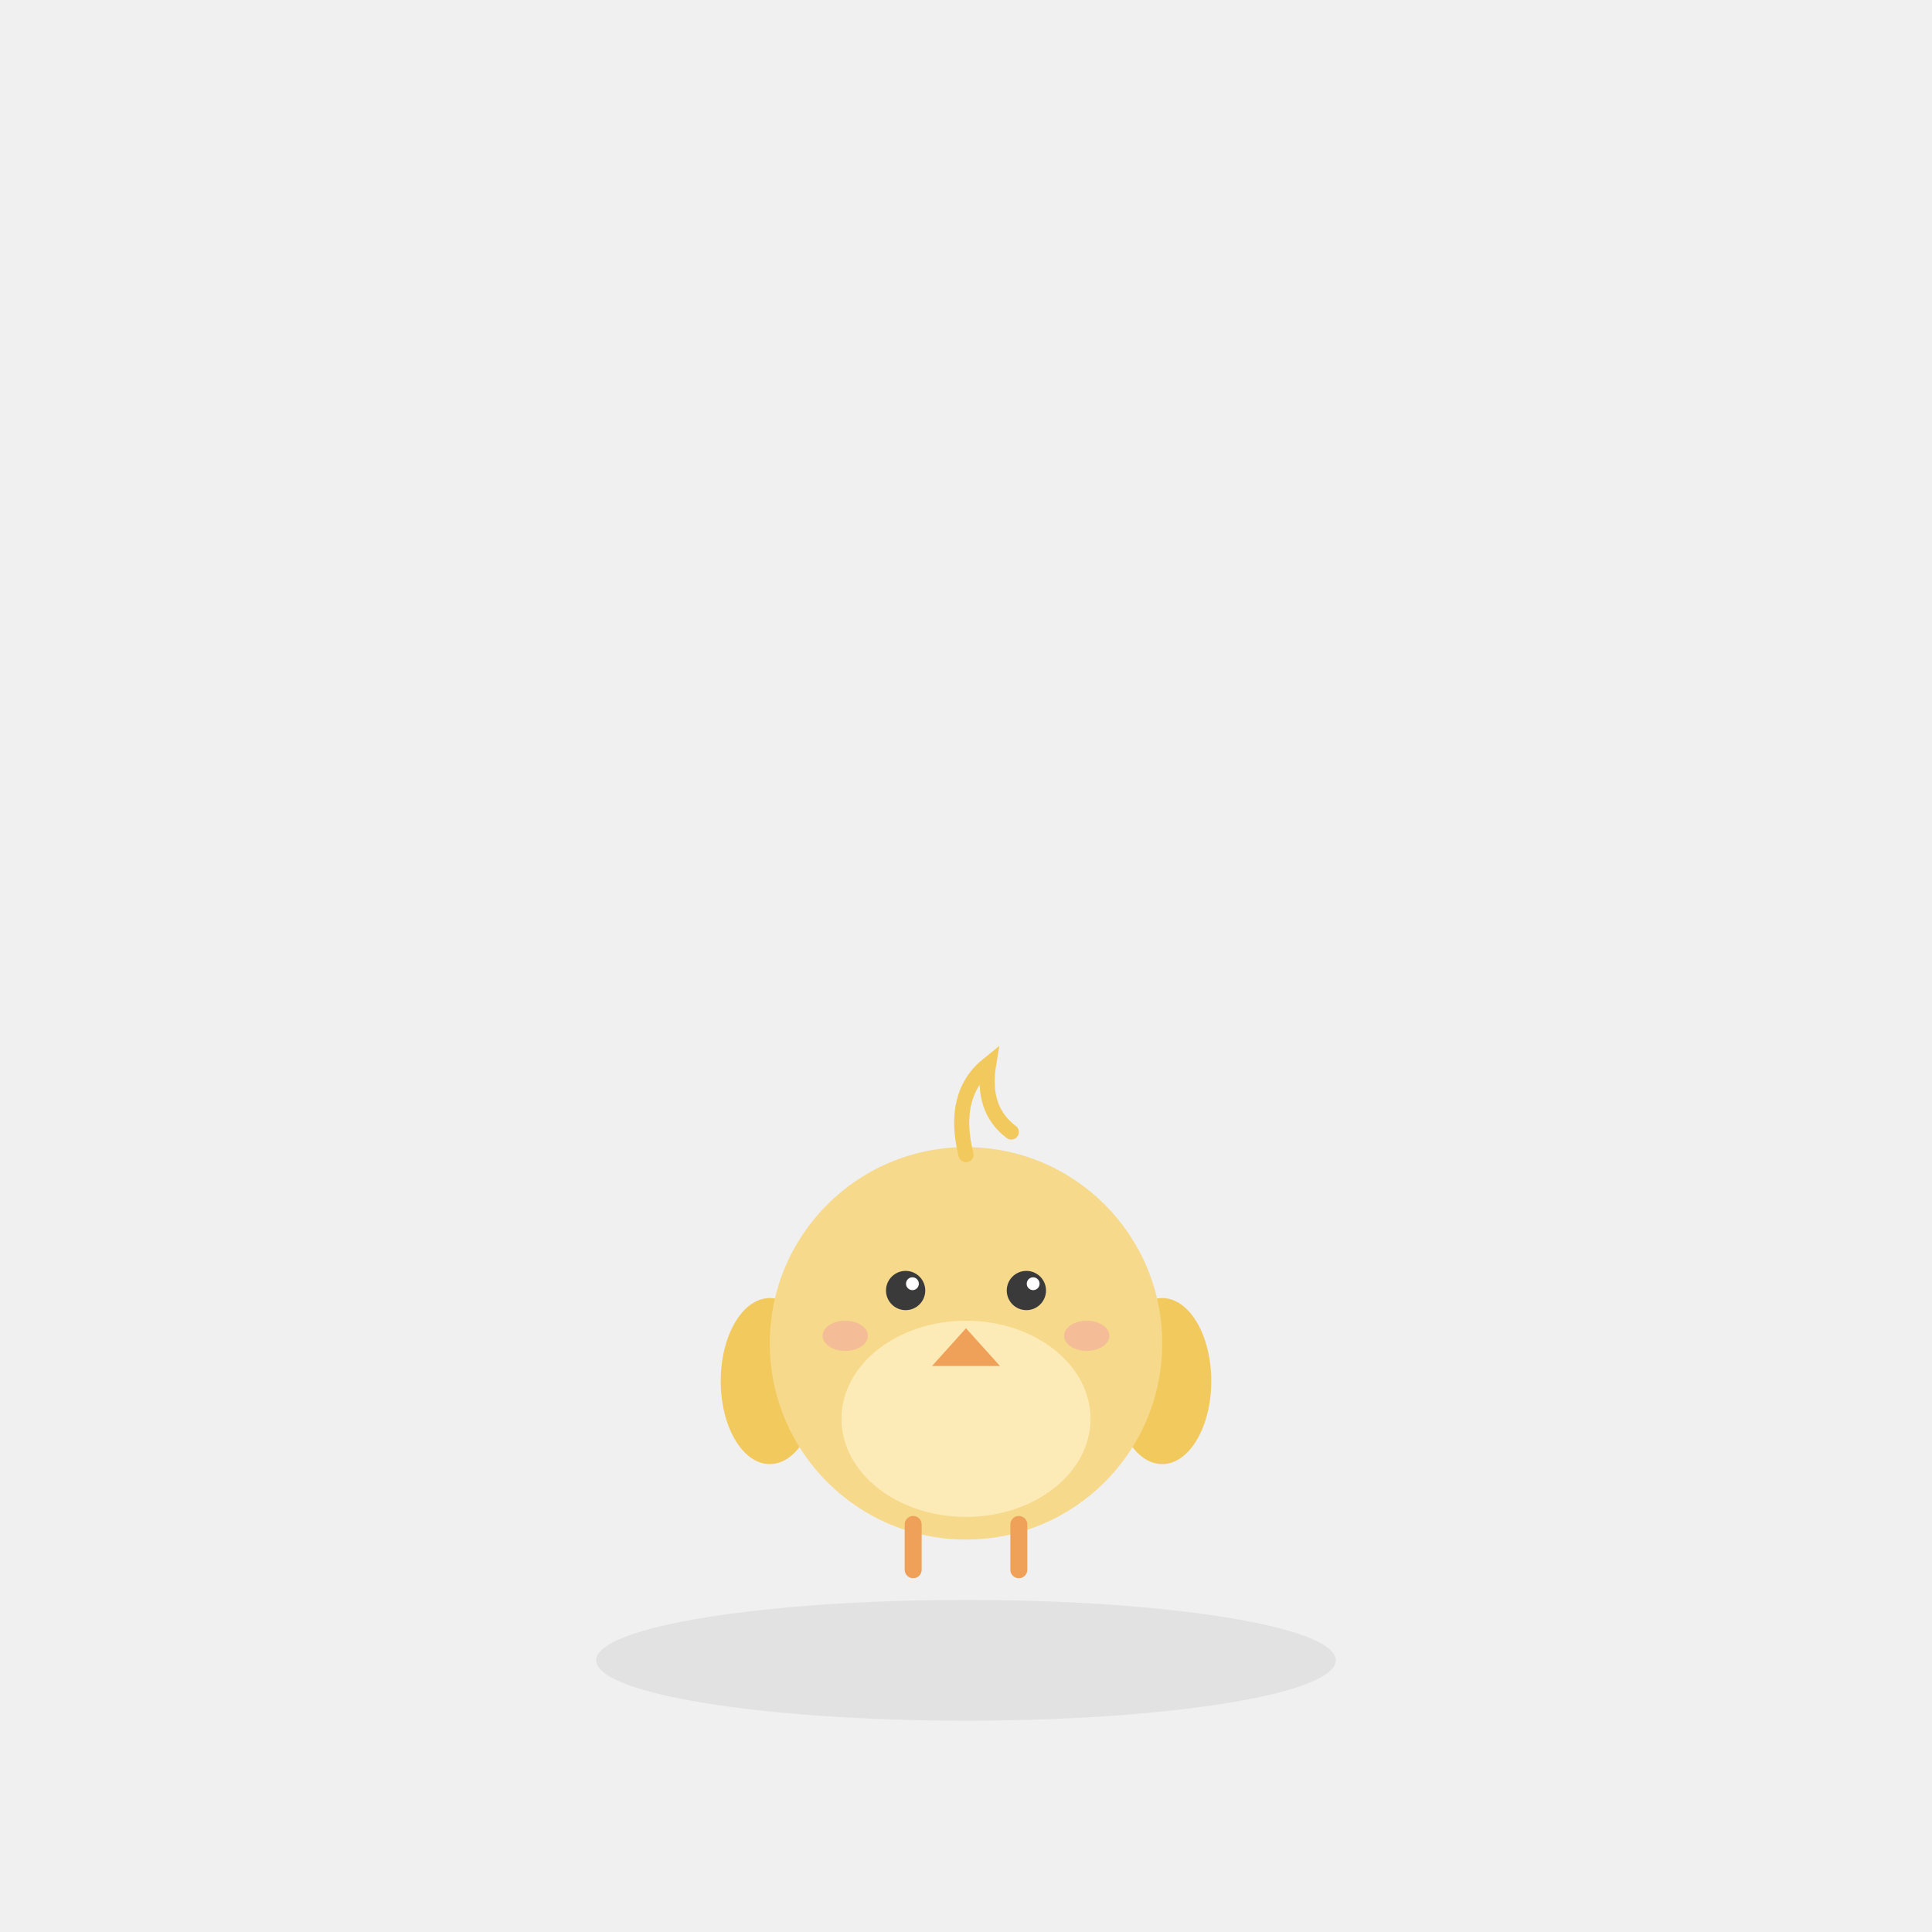
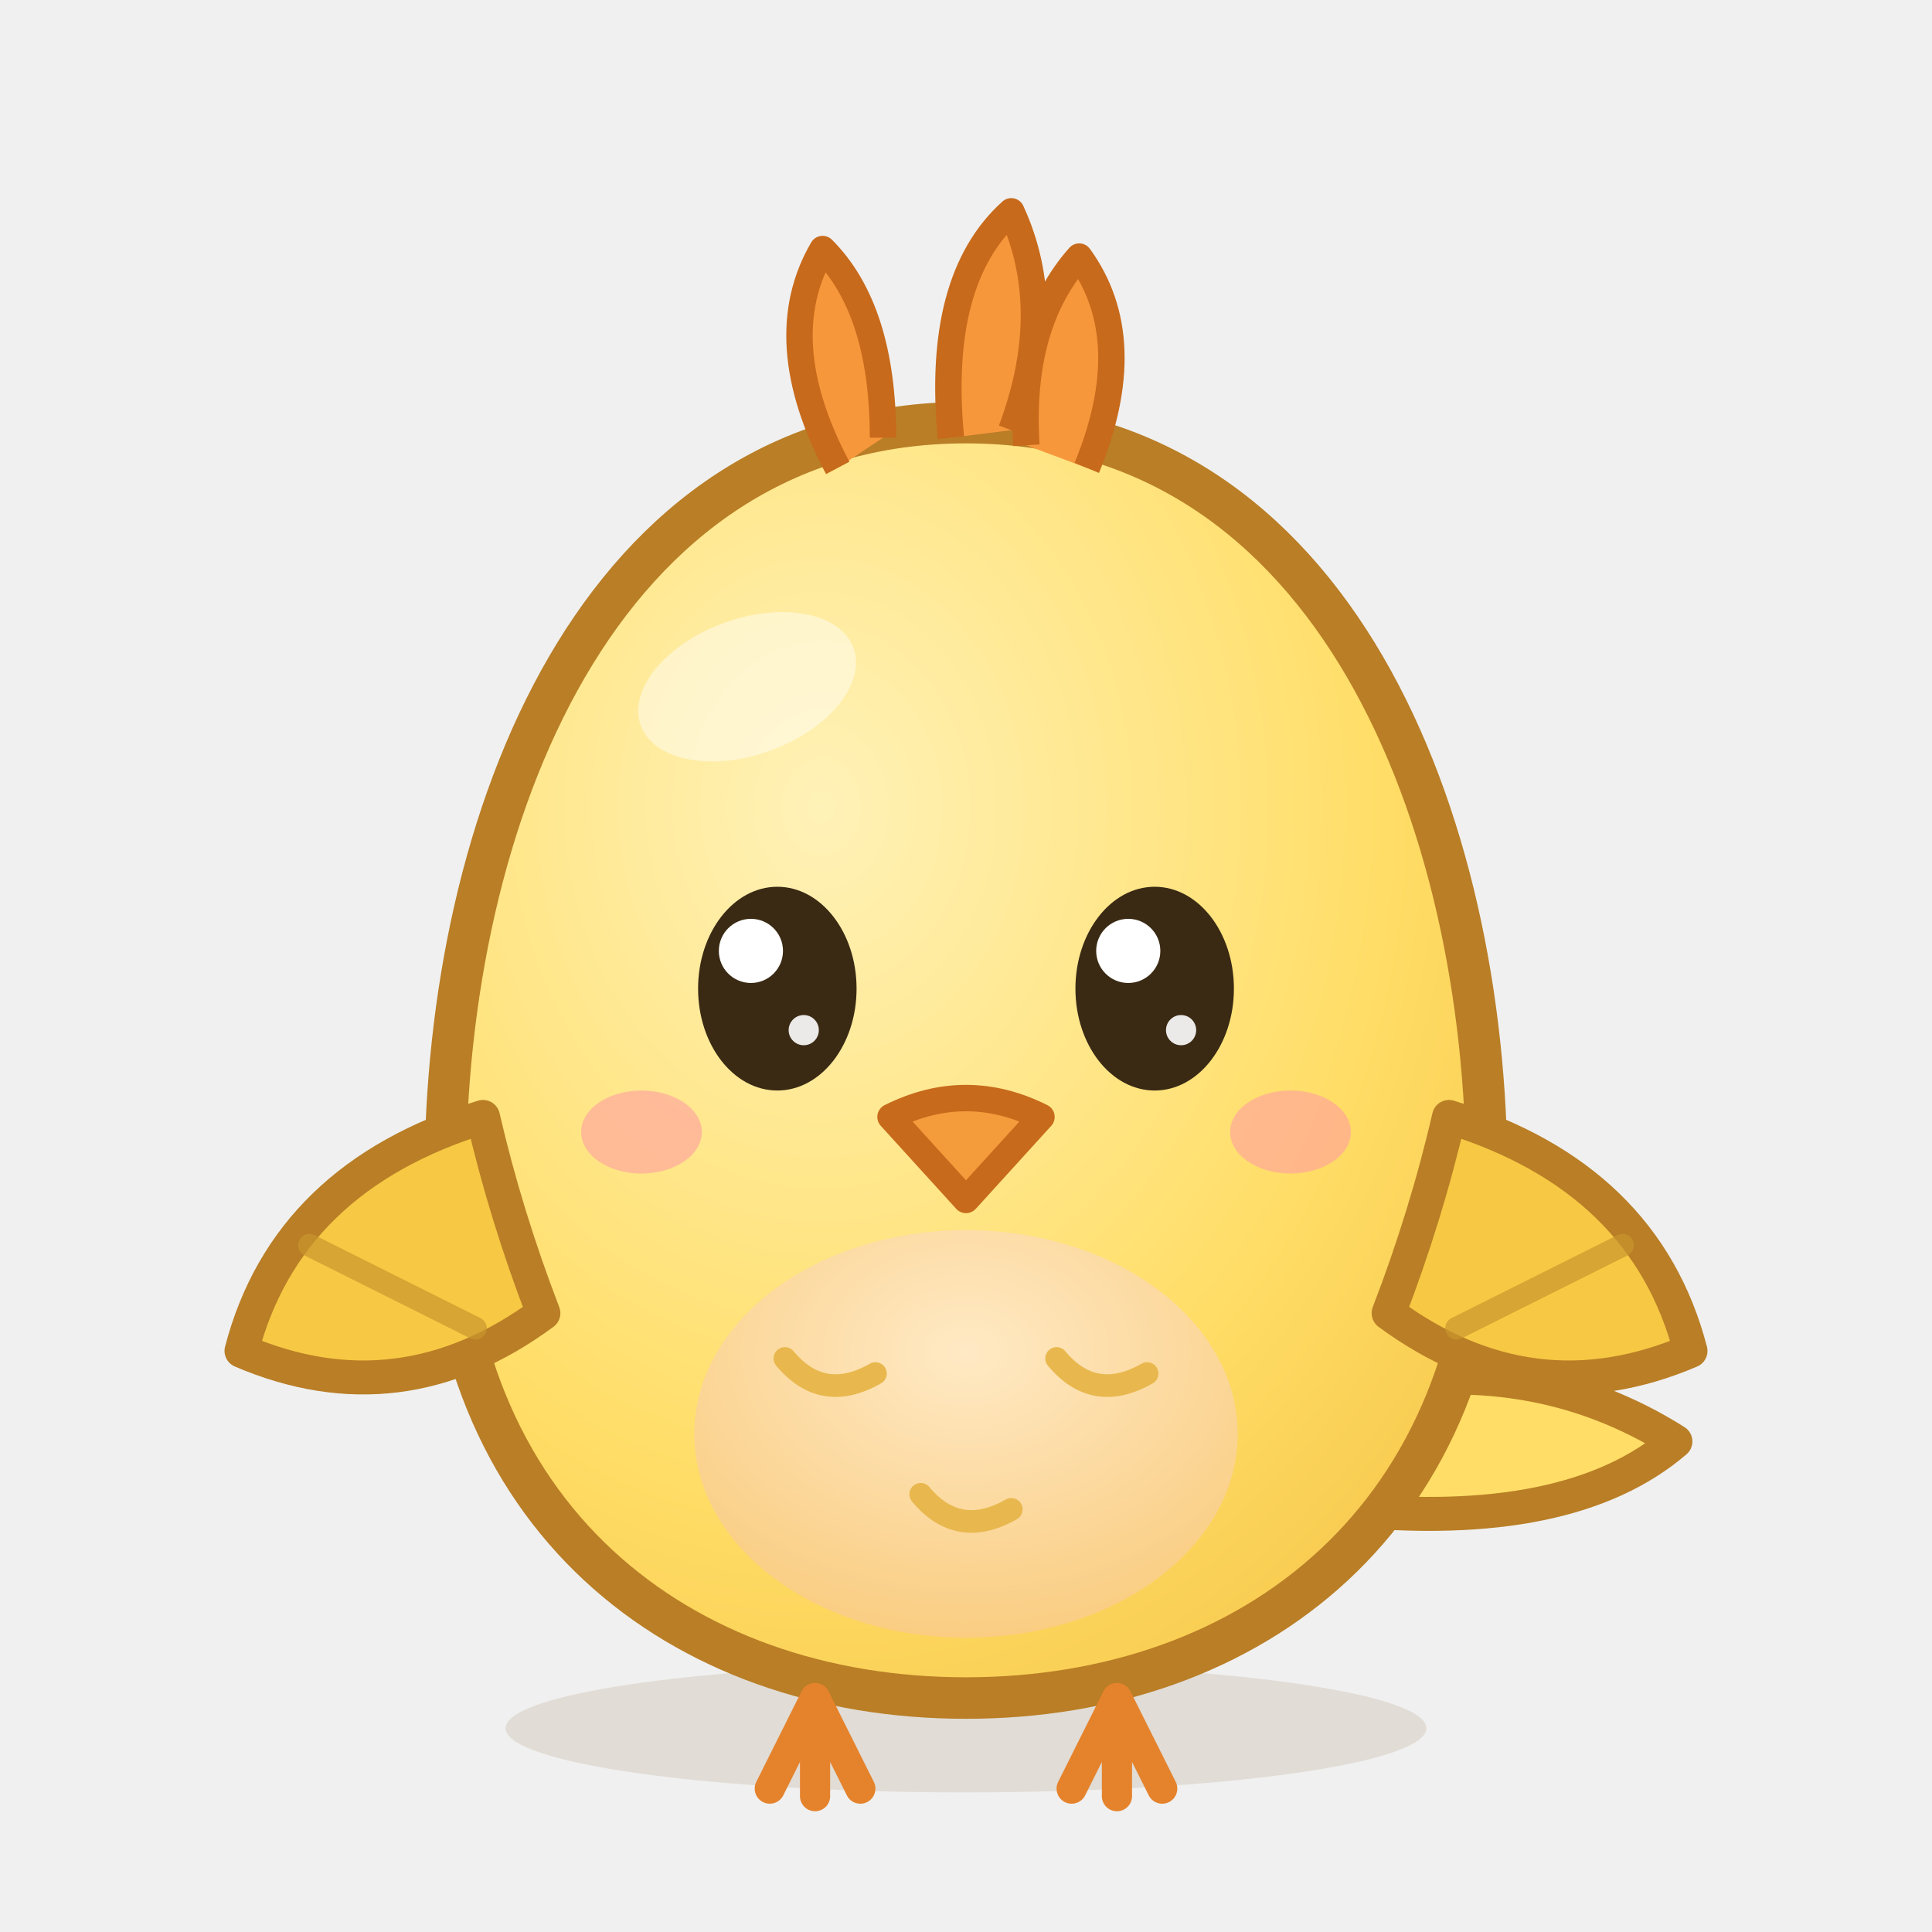
<svg xmlns="http://www.w3.org/2000/svg" viewBox="0 0 512 512" fill="none">
-   <ellipse cx="256" cy="440" rx="98" ry="16" fill="#000000" opacity="0.06" />
-   <ellipse cx="204" cy="366" rx="13" ry="22" fill="#F2C95C" />
-   <ellipse cx="308" cy="366" rx="13" ry="22" fill="#F2C95C" />
-   <circle cx="256" cy="356" r="52" fill="#F6D98A" />
-   <ellipse cx="256" cy="376" rx="33" ry="26" fill="#FCEBB6" />
-   <path d="M256 306 q-4 -16 6 -24 q-2 12 6 18" fill="none" stroke="#F2C95C" stroke-width="4" stroke-linecap="round" />
-   <path d="M256 352 l-9 10 l18 0 z" fill="#EFA15A" />
-   <circle cx="240" cy="342" r="5.2" fill="#3A3A3A" />
-   <circle cx="272" cy="342" r="5.2" fill="#3A3A3A" />
-   <circle cx="241.8" cy="340.2" r="1.7" fill="#fff" />
-   <circle cx="273.8" cy="340.2" r="1.7" fill="#fff" />
-   <ellipse cx="224" cy="354" rx="6" ry="4" fill="#F3A9A0" opacity="0.6" />
-   <ellipse cx="288" cy="354" rx="6" ry="4" fill="#F3A9A0" opacity="0.6" />
-   <g stroke="#EFA15A" stroke-width="4.5" stroke-linecap="round">
-     <path d="M242 404 v12" />
-     <path d="M270 404 v12" />
-   </g>
+   <defs>
+     <radialGradient id="bd3-body" cx="0.36" cy="0.3" r="1">
+       <stop offset="0" stop-color="#FFF2B8" />
+       <stop offset="0.55" stop-color="#FFDD66" />
+       <stop offset="1" stop-color="#F2BB3C" />
+     </radialGradient>
+     <radialGradient id="bd3-chest" cx="0.5" cy="0.3" r="0.9">
+       <stop offset="0" stop-color="#FFE9C4" />
+       <stop offset="1" stop-color="#F8C56F" />
+     </radialGradient>
+   </defs>
+   <ellipse cx="256" cy="458" rx="122" ry="17" fill="#8A6B3A" opacity="0.15" />
+   <path d="M352 380 q56 -8 76 -44 q-44 -12 -84 8 z" fill="#F7C843" stroke="#B97E26" stroke-width="9" stroke-linejoin="round" />
+   <path d="M356 400 q60 6 88 -18 q-38 -24 -86 -14 z" fill="#FFDD66" stroke="#B97E26" stroke-width="9" stroke-linejoin="round" />
+   <path d="M256 112 C 158 112 118 218 118 312 C 118 402 180 450 256 450 C 332 450 394 402 394 312 C 394 218 354 112 256 112 Z" fill="url(#bd3-body)" stroke="#B97E26" stroke-width="11" />
+   <path d="M222 124 q-18 -34 -4 -58 q16 16 16 50" fill="#F7973C" stroke="#C76A1B" stroke-width="7" stroke-linejoin="round" />
+   <path d="M252 116 q-4 -42 16 -60 q12 26 0 58" fill="#F7973C" stroke="#C76A1B" stroke-width="7" stroke-linejoin="round" />
+   <path d="M288 124 q14 -34 -2 -56 q-16 18 -14 50" fill="#F7973C" stroke="#C76A1B" stroke-width="7" stroke-linejoin="round" />
+   <ellipse cx="256" cy="380" rx="72" ry="54" fill="url(#bd3-chest)" />
+   <path d="M208 360 q10 12 24 4 M280 360 q10 12 24 4 M244 396 q10 12 24 4" stroke="#E8B84E" stroke-width="6" fill="none" stroke-linecap="round" />
+   <path d="M128 296 q-52 16 -64 62 q42 18 80 -10 q-10 -26 -16 -52 z" fill="#F7C843" stroke="#B97E26" stroke-width="9" stroke-linejoin="round" />
+   <path d="M82 330 l44 22" stroke="#C9952D" stroke-width="6" stroke-linecap="round" opacity="0.7" />
+   <path d="M384 296 q52 16 64 62 q-42 18 -80 -10 q10 -26 16 -52 z" fill="#F7C843" stroke="#B97E26" stroke-width="9" stroke-linejoin="round" />
+   <path d="M430 330 l-44 22" stroke="#C9952D" stroke-width="6" stroke-linecap="round" opacity="0.7" />
+   <ellipse cx="206" cy="262" rx="21" ry="27" fill="#3A2A14" />
+   <circle cx="199" cy="252" r="8.5" fill="#FFFFFF" />
+   <circle cx="213" cy="273" r="4" fill="#FFFFFF" opacity="0.9" />
+   <ellipse cx="306" cy="262" rx="21" ry="27" fill="#3A2A14" />
+   <circle cx="299" cy="252" r="8.5" fill="#FFFFFF" />
+   <circle cx="313" cy="273" r="4" fill="#FFFFFF" opacity="0.9" />
+   <path d="M236 296 L 256 318 L 276 296 Q 256 286 236 296 Z" fill="#F49B3C" stroke="#C76A1B" stroke-width="7" stroke-linejoin="round" />
+   <ellipse cx="170" cy="300" rx="16" ry="11" fill="#FF9EA0" opacity="0.6" />
+   <ellipse cx="342" cy="300" rx="16" ry="11" fill="#FF9EA0" opacity="0.6" />
+   <path d="M216 450 l-12 24 M216 450 l0 26 M216 450 l12 24" stroke="#E5832C" stroke-width="8" stroke-linecap="round" />
+   <path d="M296 450 l-12 24 M296 450 l0 26 M296 450 l12 24" stroke="#E5832C" stroke-width="8" stroke-linecap="round" />
+   <ellipse cx="198" cy="182" rx="30" ry="18" fill="#FFFFFF" opacity="0.45" transform="rotate(-20 198 182)" />
</svg>
